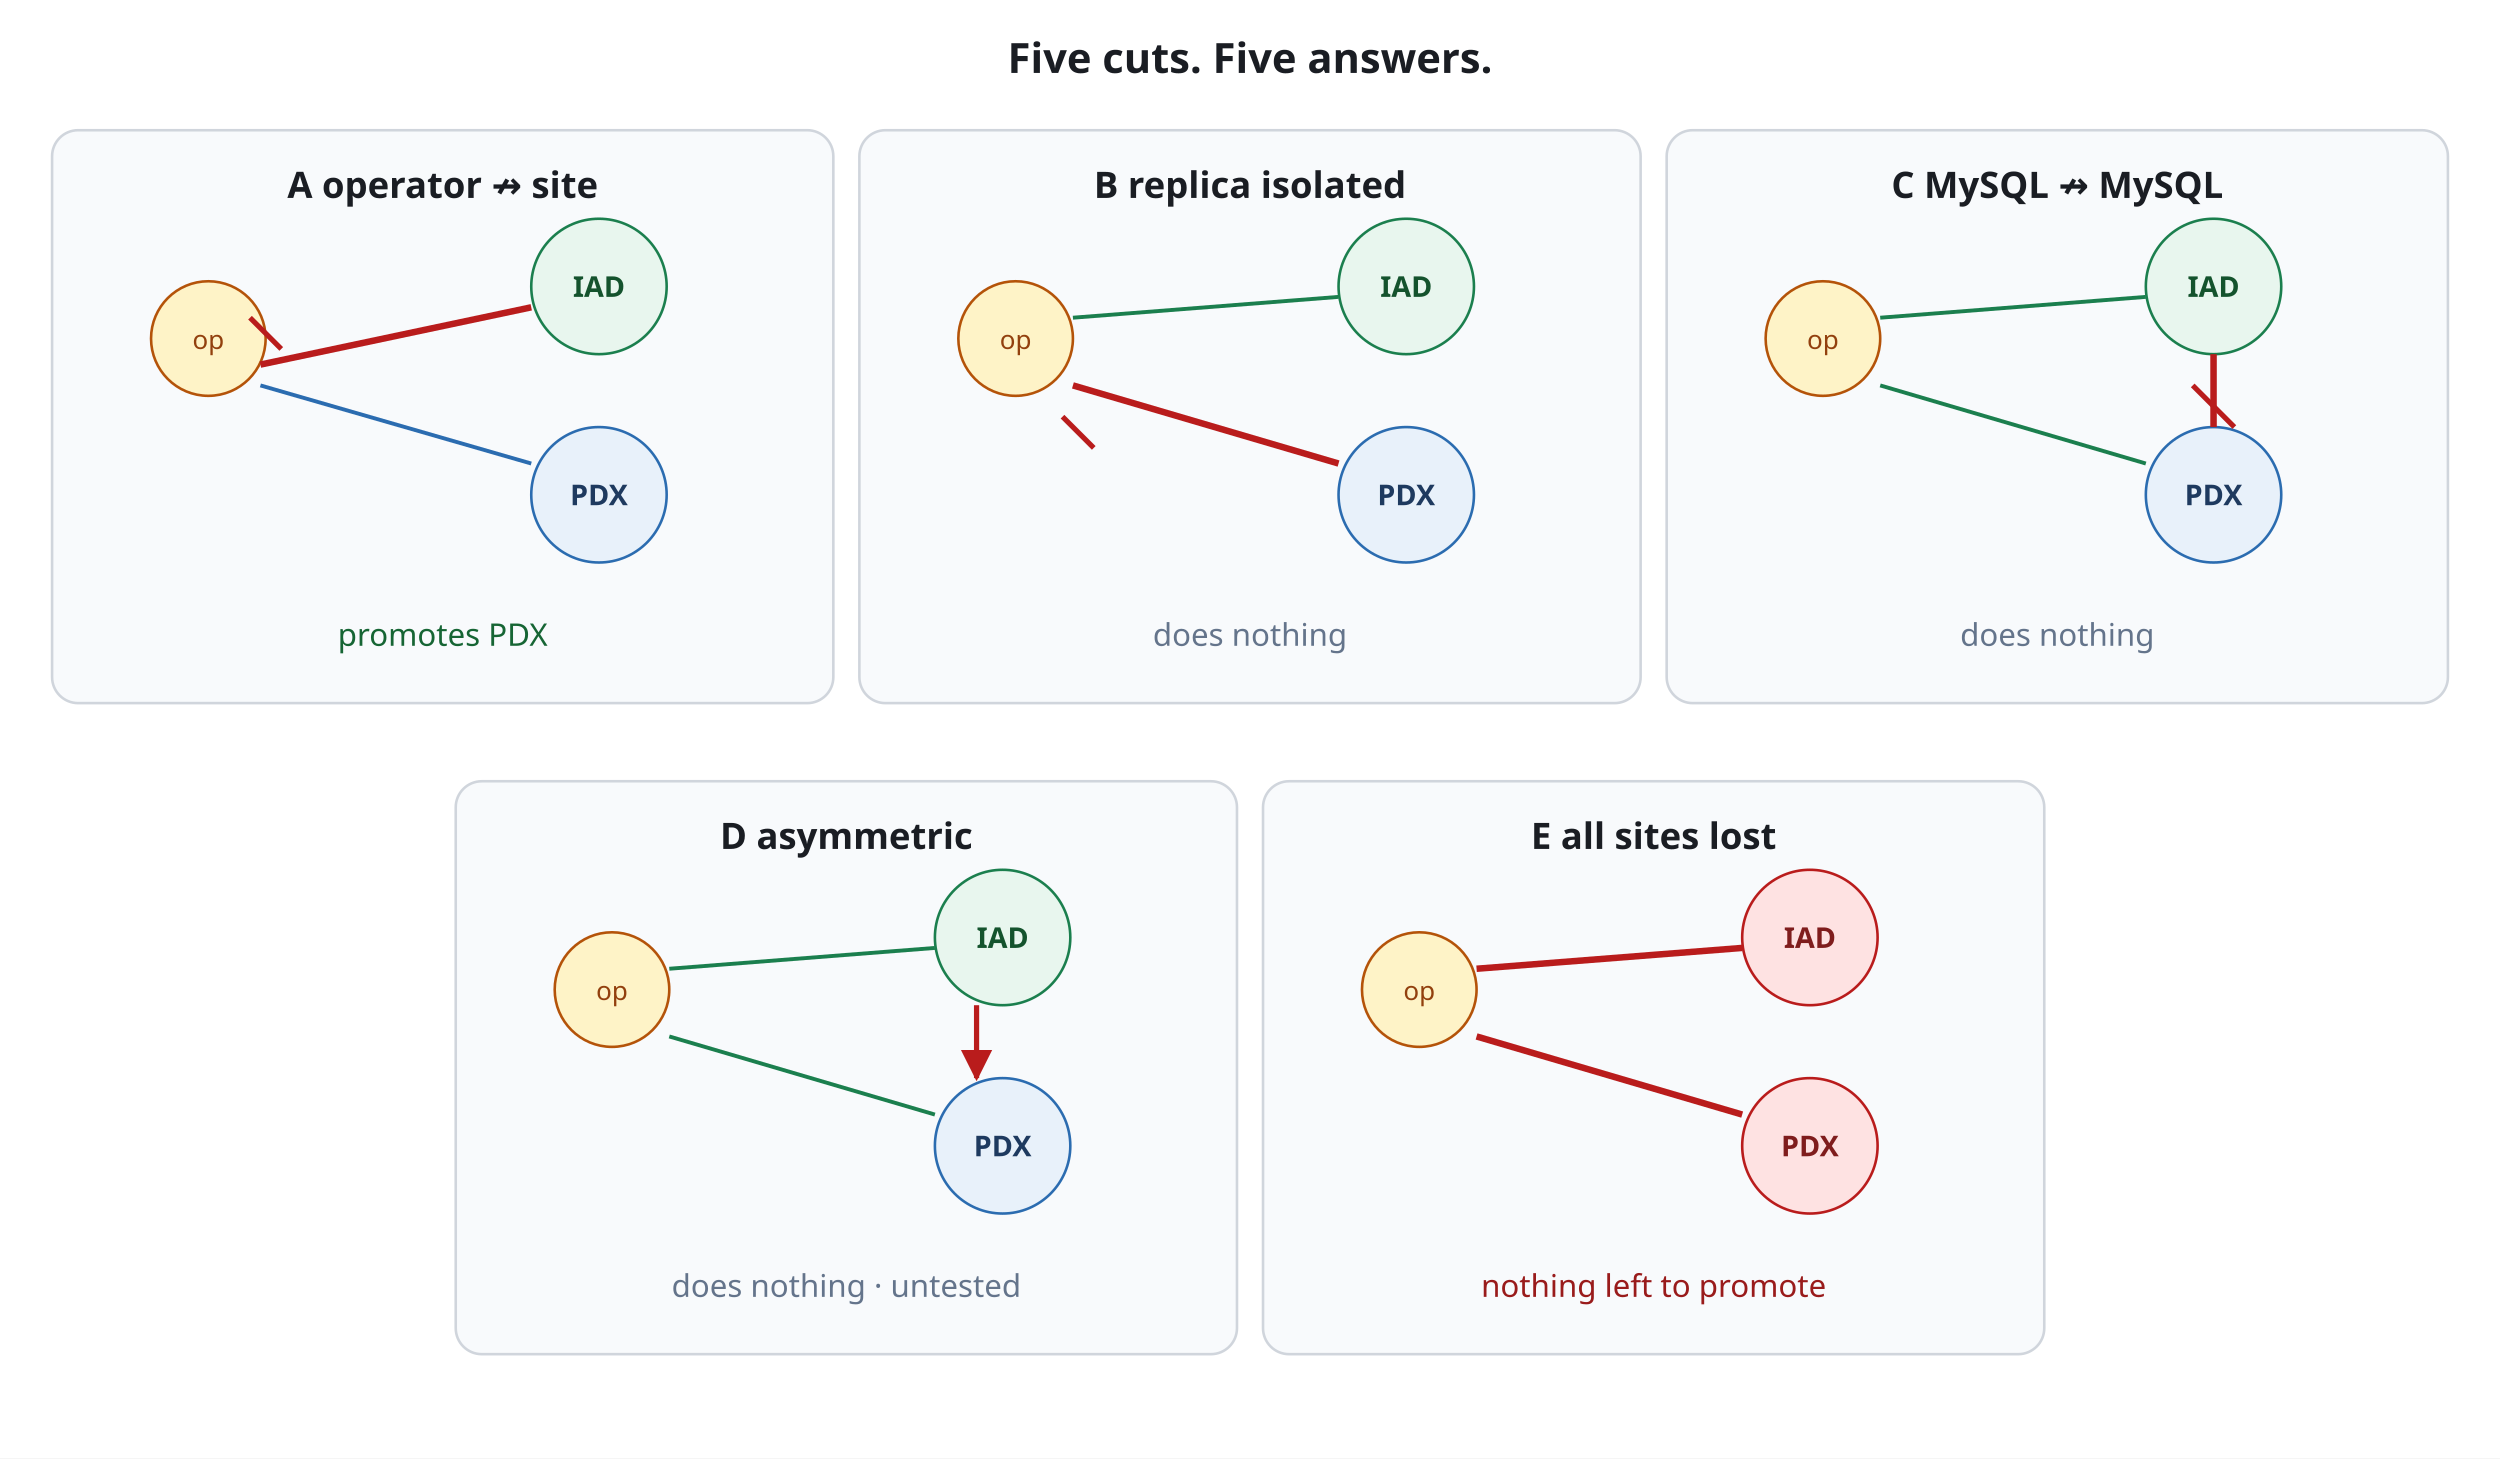
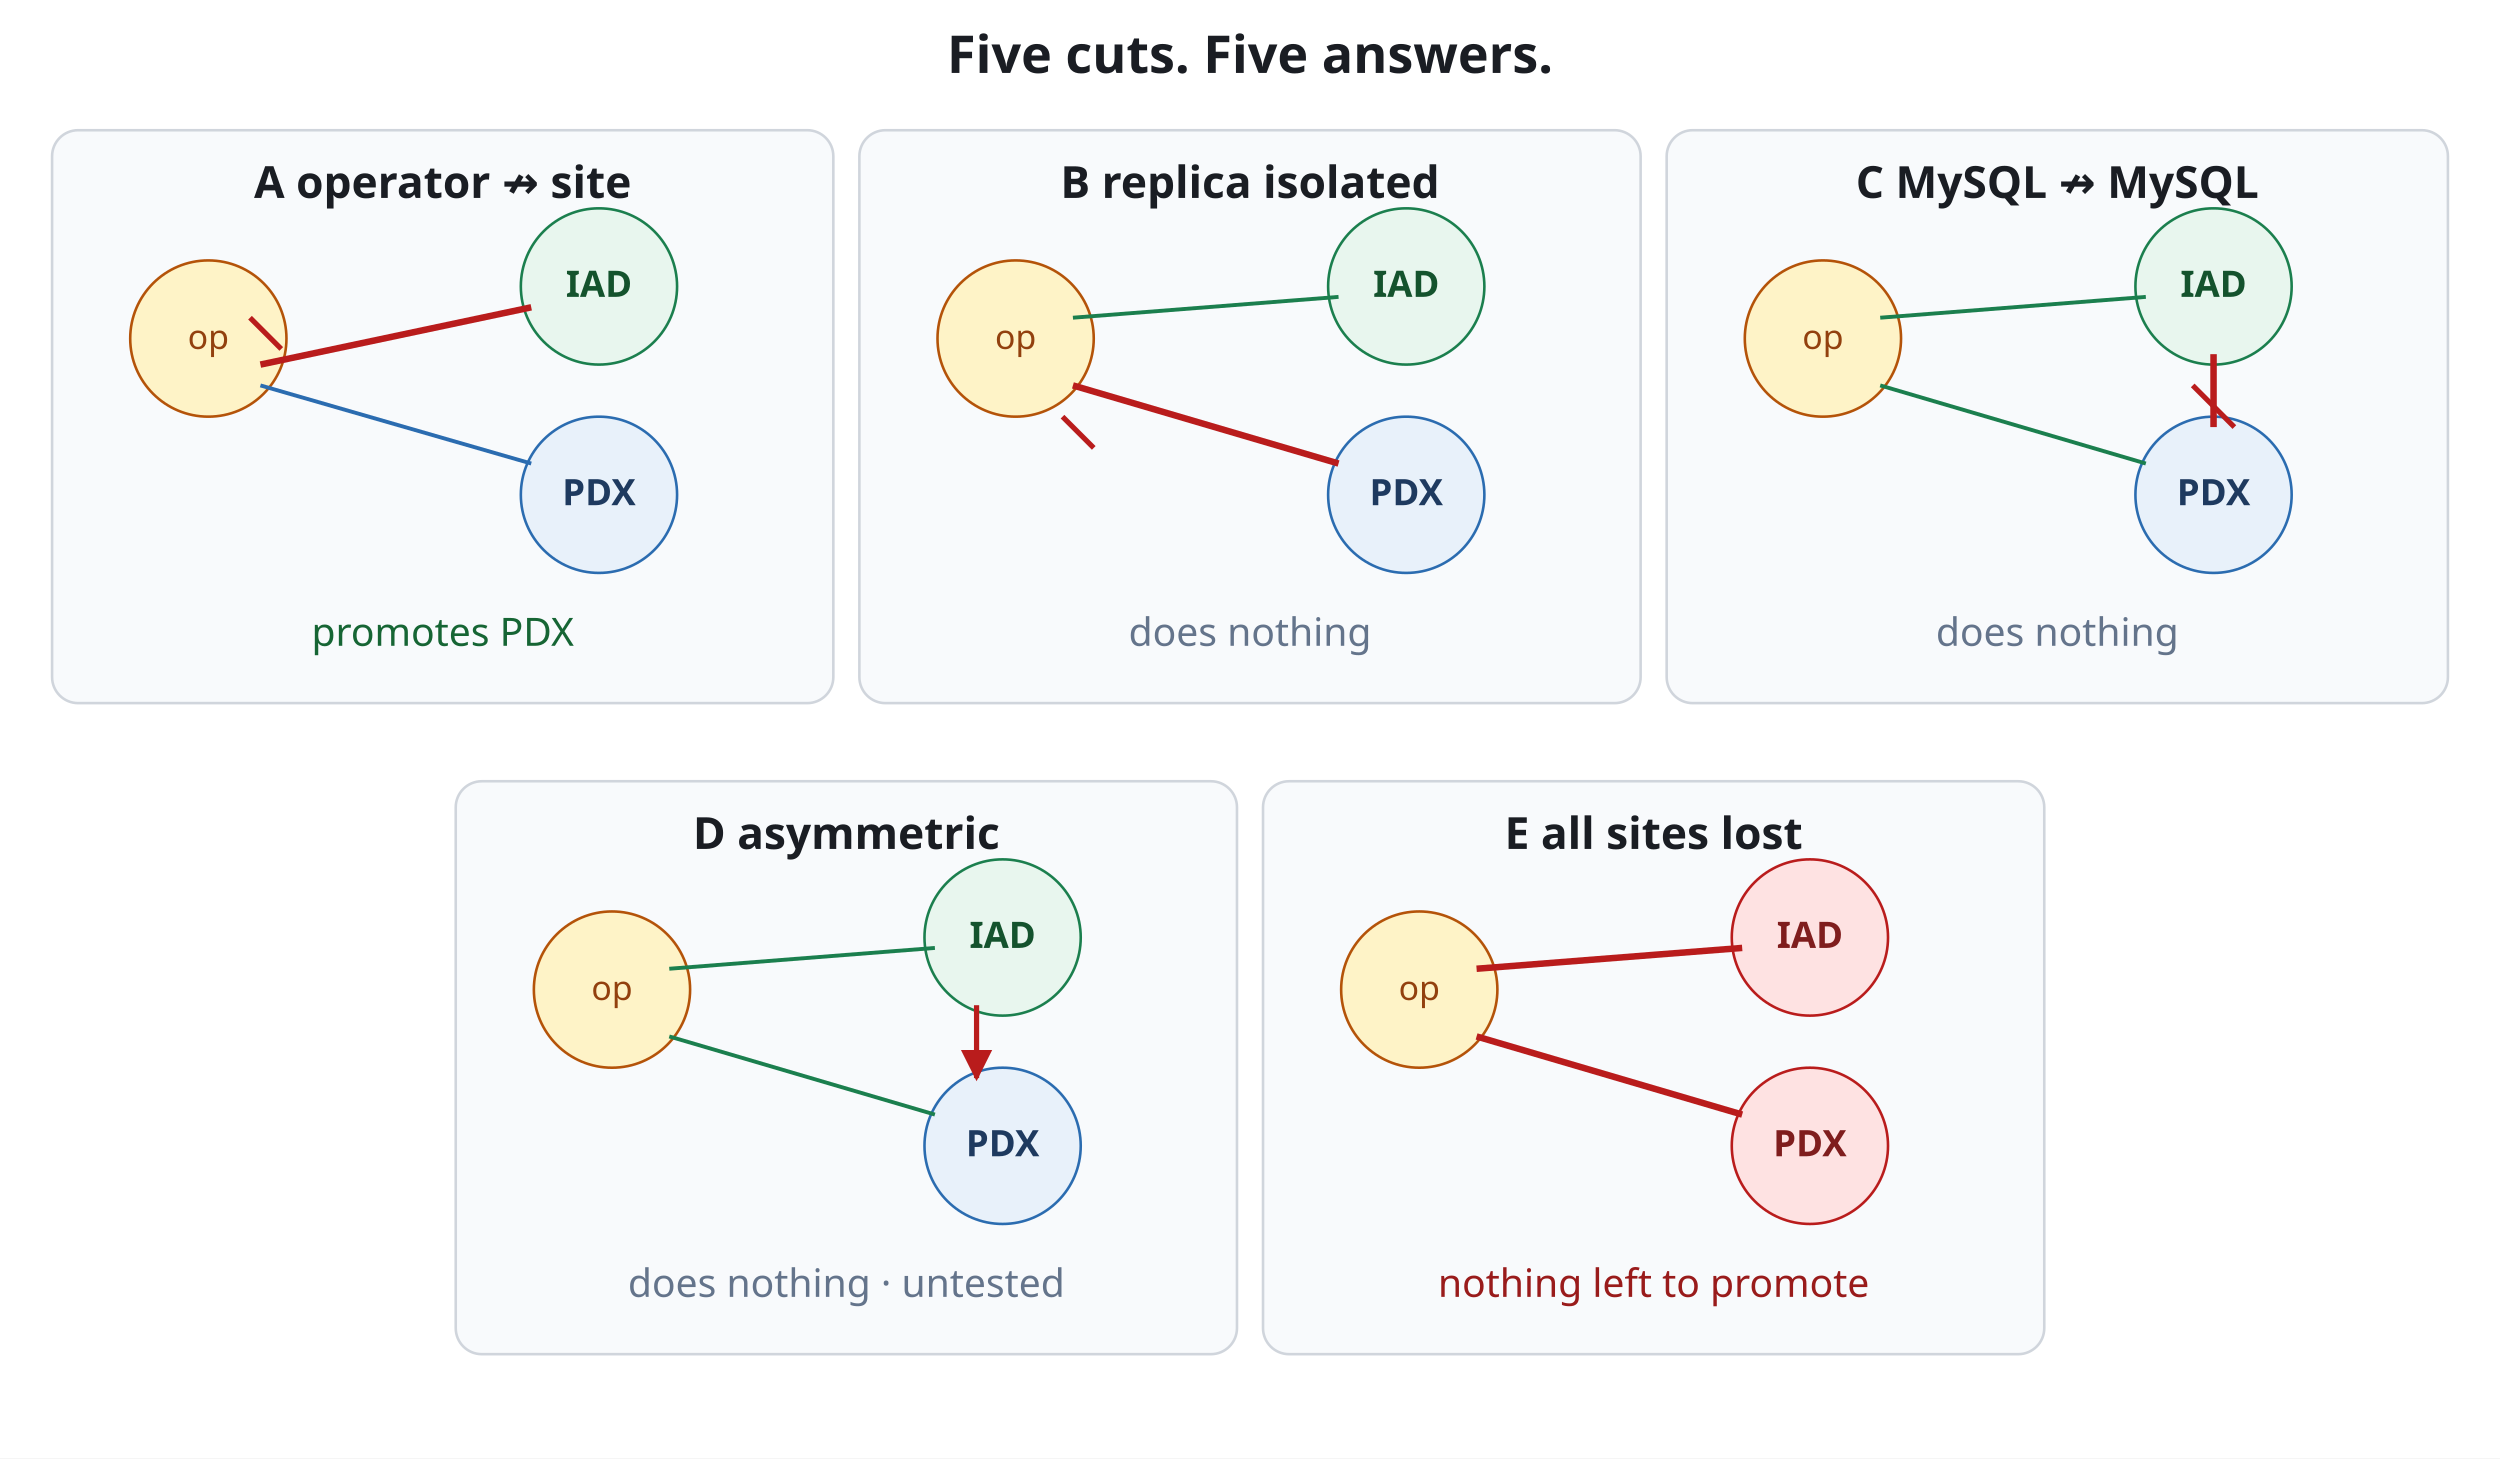
<svg xmlns="http://www.w3.org/2000/svg" viewBox="0 0 960 560" width="960" height="560" role="img">
  <rect width="960" height="560" fill="#ffffff" />
-   <text x="480" y="28" text-anchor="middle" font-family="ui-sans-serif, system-ui, sans-serif" font-size="16" font-weight="600" fill="#1a1d23">Five cuts. Five answers.</text>
+   <text x="480" y="28" text-anchor="middle" font-family="ui-sans-serif, system-ui, sans-serif" font-size="20" font-weight="600" fill="#1a1d23">Five cuts. Five answers.</text>
  <rect x="20" y="50" width="300" height="220" rx="10" fill="#f8fafc" stroke="#d0d5dc" />
-   <text x="170" y="76" text-anchor="middle" font-family="ui-sans-serif, system-ui, sans-serif" font-size="14" font-weight="700" fill="#1a1d23">A  operator ↛ site</text>
-   <circle cx="80" cy="130" r="22" fill="#fef3c7" stroke="#b45309" />
-   <text x="80" y="134" text-anchor="middle" font-family="ui-sans-serif, system-ui, sans-serif" font-size="10" fill="#92400e">op</text>
-   <circle cx="230" cy="110" r="26" fill="#e8f6ee" stroke="#1b7f4e" />
-   <text x="230" y="114" text-anchor="middle" font-family="ui-sans-serif, system-ui, sans-serif" font-size="11" font-weight="700" fill="#14532d">IAD</text>
-   <circle cx="230" cy="190" r="26" fill="#e8f1fa" stroke="#2b6cb0" />
-   <text x="230" y="194" text-anchor="middle" font-family="ui-sans-serif, system-ui, sans-serif" font-size="11" font-weight="700" fill="#1e3a5f">PDX</text>
+   <text x="170" y="76" text-anchor="middle" font-family="ui-sans-serif, system-ui, sans-serif" font-size="17" font-weight="700" fill="#1a1d23">A  operator ↛ site</text>
+   <circle cx="80" cy="130" r="30" fill="#fef3c7" stroke="#b45309" />
+   <text x="80" y="134" text-anchor="middle" font-family="ui-sans-serif, system-ui, sans-serif" font-size="13" fill="#92400e">op</text>
+   <circle cx="230" cy="110" r="30" fill="#e8f6ee" stroke="#1b7f4e" />
+   <text x="230" y="114" text-anchor="middle" font-family="ui-sans-serif, system-ui, sans-serif" font-size="14" font-weight="700" fill="#14532d">IAD</text>
+   <circle cx="230" cy="190" r="30" fill="#e8f1fa" stroke="#2b6cb0" />
+   <text x="230" y="194" text-anchor="middle" font-family="ui-sans-serif, system-ui, sans-serif" font-size="14" font-weight="700" fill="#1e3a5f">PDX</text>
  <line x1="100" y1="140" x2="204" y2="118" stroke="#b91c1c" stroke-width="2.5" />
  <line x1="96" y1="122" x2="108" y2="134" stroke="#b91c1c" stroke-width="2" />
  <line x1="100" y1="148" x2="204" y2="178" stroke="#2b6cb0" stroke-width="1.5" />
-   <text x="170" y="248" text-anchor="middle" font-family="ui-sans-serif, system-ui, sans-serif" font-size="12" fill="#166534">promotes PDX</text>
+   <text x="170" y="248" text-anchor="middle" font-family="ui-sans-serif, system-ui, sans-serif" font-size="15" fill="#166534">promotes PDX</text>
  <rect x="330" y="50" width="300" height="220" rx="10" fill="#f8fafc" stroke="#d0d5dc" />
-   <text x="480" y="76" text-anchor="middle" font-family="ui-sans-serif, system-ui, sans-serif" font-size="14" font-weight="700" fill="#1a1d23">B  replica isolated</text>
-   <circle cx="390" cy="130" r="22" fill="#fef3c7" stroke="#b45309" />
-   <text x="390" y="134" text-anchor="middle" font-family="ui-sans-serif, system-ui, sans-serif" font-size="10" fill="#92400e">op</text>
-   <circle cx="540" cy="110" r="26" fill="#e8f6ee" stroke="#1b7f4e" />
-   <text x="540" y="114" text-anchor="middle" font-family="ui-sans-serif, system-ui, sans-serif" font-size="11" font-weight="700" fill="#14532d">IAD</text>
-   <circle cx="540" cy="190" r="26" fill="#e8f1fa" stroke="#2b6cb0" />
-   <text x="540" y="194" text-anchor="middle" font-family="ui-sans-serif, system-ui, sans-serif" font-size="11" font-weight="700" fill="#1e3a5f">PDX</text>
+   <text x="480" y="76" text-anchor="middle" font-family="ui-sans-serif, system-ui, sans-serif" font-size="17" font-weight="700" fill="#1a1d23">B  replica isolated</text>
+   <circle cx="390" cy="130" r="30" fill="#fef3c7" stroke="#b45309" />
+   <text x="390" y="134" text-anchor="middle" font-family="ui-sans-serif, system-ui, sans-serif" font-size="13" fill="#92400e">op</text>
+   <circle cx="540" cy="110" r="30" fill="#e8f6ee" stroke="#1b7f4e" />
+   <text x="540" y="114" text-anchor="middle" font-family="ui-sans-serif, system-ui, sans-serif" font-size="14" font-weight="700" fill="#14532d">IAD</text>
+   <circle cx="540" cy="190" r="30" fill="#e8f1fa" stroke="#2b6cb0" />
+   <text x="540" y="194" text-anchor="middle" font-family="ui-sans-serif, system-ui, sans-serif" font-size="14" font-weight="700" fill="#1e3a5f">PDX</text>
  <line x1="412" y1="122" x2="514" y2="114" stroke="#1b7f4e" stroke-width="1.5" />
  <line x1="412" y1="148" x2="514" y2="178" stroke="#b91c1c" stroke-width="2.5" />
  <line x1="408" y1="160" x2="420" y2="172" stroke="#b91c1c" stroke-width="2" />
-   <text x="480" y="248" text-anchor="middle" font-family="ui-sans-serif, system-ui, sans-serif" font-size="12" fill="#64748b">does nothing</text>
+   <text x="480" y="248" text-anchor="middle" font-family="ui-sans-serif, system-ui, sans-serif" font-size="15" fill="#64748b">does nothing</text>
  <rect x="640" y="50" width="300" height="220" rx="10" fill="#f8fafc" stroke="#d0d5dc" />
-   <text x="790" y="76" text-anchor="middle" font-family="ui-sans-serif, system-ui, sans-serif" font-size="14" font-weight="700" fill="#1a1d23">C  MySQL ↛ MySQL</text>
-   <circle cx="700" cy="130" r="22" fill="#fef3c7" stroke="#b45309" />
-   <text x="700" y="134" text-anchor="middle" font-family="ui-sans-serif, system-ui, sans-serif" font-size="10" fill="#92400e">op</text>
-   <circle cx="850" cy="110" r="26" fill="#e8f6ee" stroke="#1b7f4e" />
-   <text x="850" y="114" text-anchor="middle" font-family="ui-sans-serif, system-ui, sans-serif" font-size="11" font-weight="700" fill="#14532d">IAD</text>
-   <circle cx="850" cy="190" r="26" fill="#e8f1fa" stroke="#2b6cb0" />
-   <text x="850" y="194" text-anchor="middle" font-family="ui-sans-serif, system-ui, sans-serif" font-size="11" font-weight="700" fill="#1e3a5f">PDX</text>
+   <text x="790" y="76" text-anchor="middle" font-family="ui-sans-serif, system-ui, sans-serif" font-size="17" font-weight="700" fill="#1a1d23">C  MySQL ↛ MySQL</text>
+   <circle cx="700" cy="130" r="30" fill="#fef3c7" stroke="#b45309" />
+   <text x="700" y="134" text-anchor="middle" font-family="ui-sans-serif, system-ui, sans-serif" font-size="13" fill="#92400e">op</text>
+   <circle cx="850" cy="110" r="30" fill="#e8f6ee" stroke="#1b7f4e" />
+   <text x="850" y="114" text-anchor="middle" font-family="ui-sans-serif, system-ui, sans-serif" font-size="14" font-weight="700" fill="#14532d">IAD</text>
+   <circle cx="850" cy="190" r="30" fill="#e8f1fa" stroke="#2b6cb0" />
+   <text x="850" y="194" text-anchor="middle" font-family="ui-sans-serif, system-ui, sans-serif" font-size="14" font-weight="700" fill="#1e3a5f">PDX</text>
  <line x1="722" y1="122" x2="824" y2="114" stroke="#1b7f4e" stroke-width="1.5" />
  <line x1="722" y1="148" x2="824" y2="178" stroke="#1b7f4e" stroke-width="1.5" />
  <line x1="850" y1="136" x2="850" y2="164" stroke="#b91c1c" stroke-width="2.5" />
  <line x1="842" y1="148" x2="858" y2="164" stroke="#b91c1c" stroke-width="2" />
-   <text x="790" y="248" text-anchor="middle" font-family="ui-sans-serif, system-ui, sans-serif" font-size="12" fill="#64748b">does nothing</text>
+   <text x="790" y="248" text-anchor="middle" font-family="ui-sans-serif, system-ui, sans-serif" font-size="15" fill="#64748b">does nothing</text>
  <rect x="175" y="300" width="300" height="220" rx="10" fill="#f8fafc" stroke="#d0d5dc" />
-   <text x="325" y="326" text-anchor="middle" font-family="ui-sans-serif, system-ui, sans-serif" font-size="14" font-weight="700" fill="#1a1d23">D  asymmetric</text>
-   <circle cx="235" cy="380" r="22" fill="#fef3c7" stroke="#b45309" />
-   <text x="235" y="384" text-anchor="middle" font-family="ui-sans-serif, system-ui, sans-serif" font-size="10" fill="#92400e">op</text>
-   <circle cx="385" cy="360" r="26" fill="#e8f6ee" stroke="#1b7f4e" />
-   <text x="385" y="364" text-anchor="middle" font-family="ui-sans-serif, system-ui, sans-serif" font-size="11" font-weight="700" fill="#14532d">IAD</text>
-   <circle cx="385" cy="440" r="26" fill="#e8f1fa" stroke="#2b6cb0" />
-   <text x="385" y="444" text-anchor="middle" font-family="ui-sans-serif, system-ui, sans-serif" font-size="11" font-weight="700" fill="#1e3a5f">PDX</text>
+   <text x="325" y="326" text-anchor="middle" font-family="ui-sans-serif, system-ui, sans-serif" font-size="17" font-weight="700" fill="#1a1d23">D  asymmetric</text>
+   <circle cx="235" cy="380" r="30" fill="#fef3c7" stroke="#b45309" />
+   <text x="235" y="384" text-anchor="middle" font-family="ui-sans-serif, system-ui, sans-serif" font-size="13" fill="#92400e">op</text>
+   <circle cx="385" cy="360" r="30" fill="#e8f6ee" stroke="#1b7f4e" />
+   <text x="385" y="364" text-anchor="middle" font-family="ui-sans-serif, system-ui, sans-serif" font-size="14" font-weight="700" fill="#14532d">IAD</text>
+   <circle cx="385" cy="440" r="30" fill="#e8f1fa" stroke="#2b6cb0" />
+   <text x="385" y="444" text-anchor="middle" font-family="ui-sans-serif, system-ui, sans-serif" font-size="14" font-weight="700" fill="#1e3a5f">PDX</text>
  <line x1="257" y1="372" x2="359" y2="364" stroke="#1b7f4e" stroke-width="1.5" />
  <line x1="257" y1="398" x2="359" y2="428" stroke="#1b7f4e" stroke-width="1.5" />
  <path d="M 375 386 L 375 414" stroke="#b91c1c" stroke-width="2" marker-end="url(#arr)" />
-   <text x="325" y="498" text-anchor="middle" font-family="ui-sans-serif, system-ui, sans-serif" font-size="12" fill="#64748b">does nothing · untested</text>
+   <text x="325" y="498" text-anchor="middle" font-family="ui-sans-serif, system-ui, sans-serif" font-size="15" fill="#64748b">does nothing · untested</text>
  <rect x="485" y="300" width="300" height="220" rx="10" fill="#f8fafc" stroke="#d0d5dc" />
-   <text x="635" y="326" text-anchor="middle" font-family="ui-sans-serif, system-ui, sans-serif" font-size="14" font-weight="700" fill="#1a1d23">E  all sites lost</text>
-   <circle cx="545" cy="380" r="22" fill="#fef3c7" stroke="#b45309" />
-   <text x="545" y="384" text-anchor="middle" font-family="ui-sans-serif, system-ui, sans-serif" font-size="10" fill="#92400e">op</text>
-   <circle cx="695" cy="360" r="26" fill="#fee2e2" stroke="#b91c1c" />
-   <text x="695" y="364" text-anchor="middle" font-family="ui-sans-serif, system-ui, sans-serif" font-size="11" font-weight="700" fill="#7f1d1d">IAD</text>
-   <circle cx="695" cy="440" r="26" fill="#fee2e2" stroke="#b91c1c" />
-   <text x="695" y="444" text-anchor="middle" font-family="ui-sans-serif, system-ui, sans-serif" font-size="11" font-weight="700" fill="#7f1d1d">PDX</text>
+   <text x="635" y="326" text-anchor="middle" font-family="ui-sans-serif, system-ui, sans-serif" font-size="17" font-weight="700" fill="#1a1d23">E  all sites lost</text>
+   <circle cx="545" cy="380" r="30" fill="#fef3c7" stroke="#b45309" />
+   <text x="545" y="384" text-anchor="middle" font-family="ui-sans-serif, system-ui, sans-serif" font-size="13" fill="#92400e">op</text>
+   <circle cx="695" cy="360" r="30" fill="#fee2e2" stroke="#b91c1c" />
+   <text x="695" y="364" text-anchor="middle" font-family="ui-sans-serif, system-ui, sans-serif" font-size="14" font-weight="700" fill="#7f1d1d">IAD</text>
+   <circle cx="695" cy="440" r="30" fill="#fee2e2" stroke="#b91c1c" />
+   <text x="695" y="444" text-anchor="middle" font-family="ui-sans-serif, system-ui, sans-serif" font-size="14" font-weight="700" fill="#7f1d1d">PDX</text>
  <line x1="567" y1="372" x2="669" y2="364" stroke="#b91c1c" stroke-width="2.5" />
  <line x1="567" y1="398" x2="669" y2="428" stroke="#b91c1c" stroke-width="2.5" />
-   <text x="635" y="498" text-anchor="middle" font-family="ui-sans-serif, system-ui, sans-serif" font-size="12" fill="#991b1b">nothing left to promote</text>
+   <text x="635" y="498" text-anchor="middle" font-family="ui-sans-serif, system-ui, sans-serif" font-size="15" fill="#991b1b">nothing left to promote</text>
  <defs>
    <marker id="arr" viewBox="0 0 10 10" refX="9" refY="5" markerWidth="6" markerHeight="6" orient="auto-start-reverse">
      <path d="M 0 0 L 10 5 L 0 10 z" fill="#b91c1c" />
    </marker>
  </defs>
</svg>
